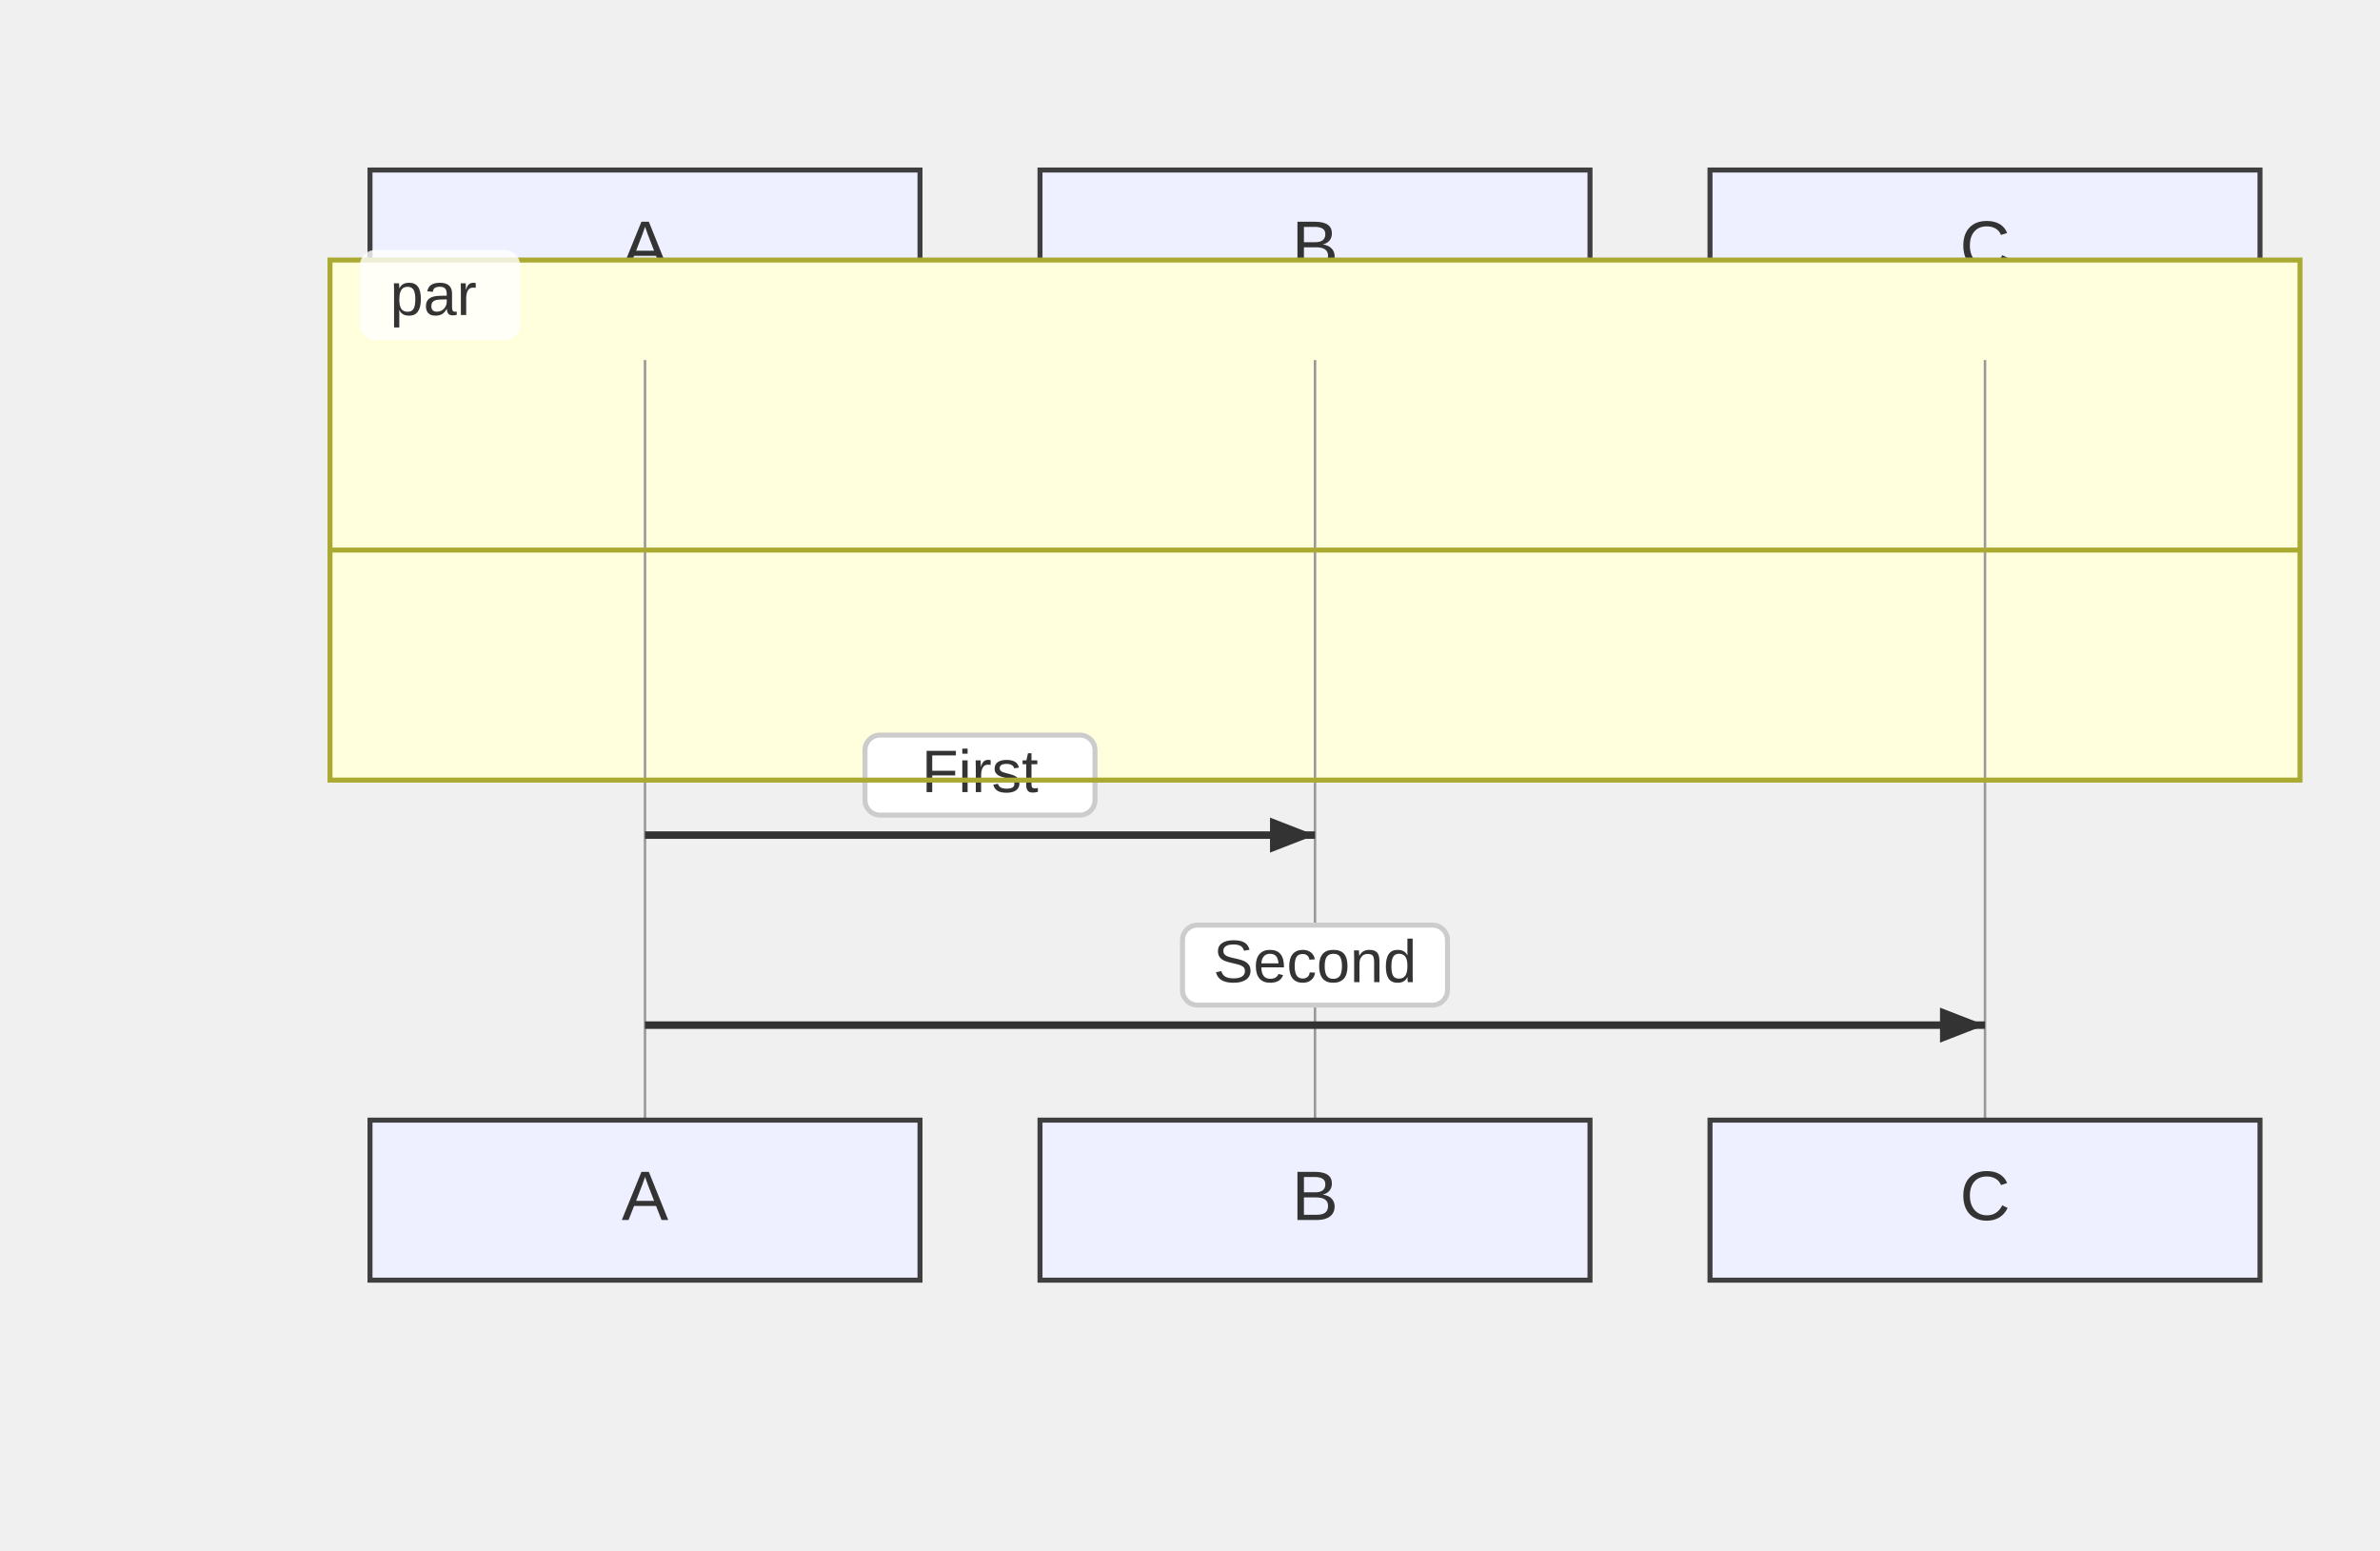
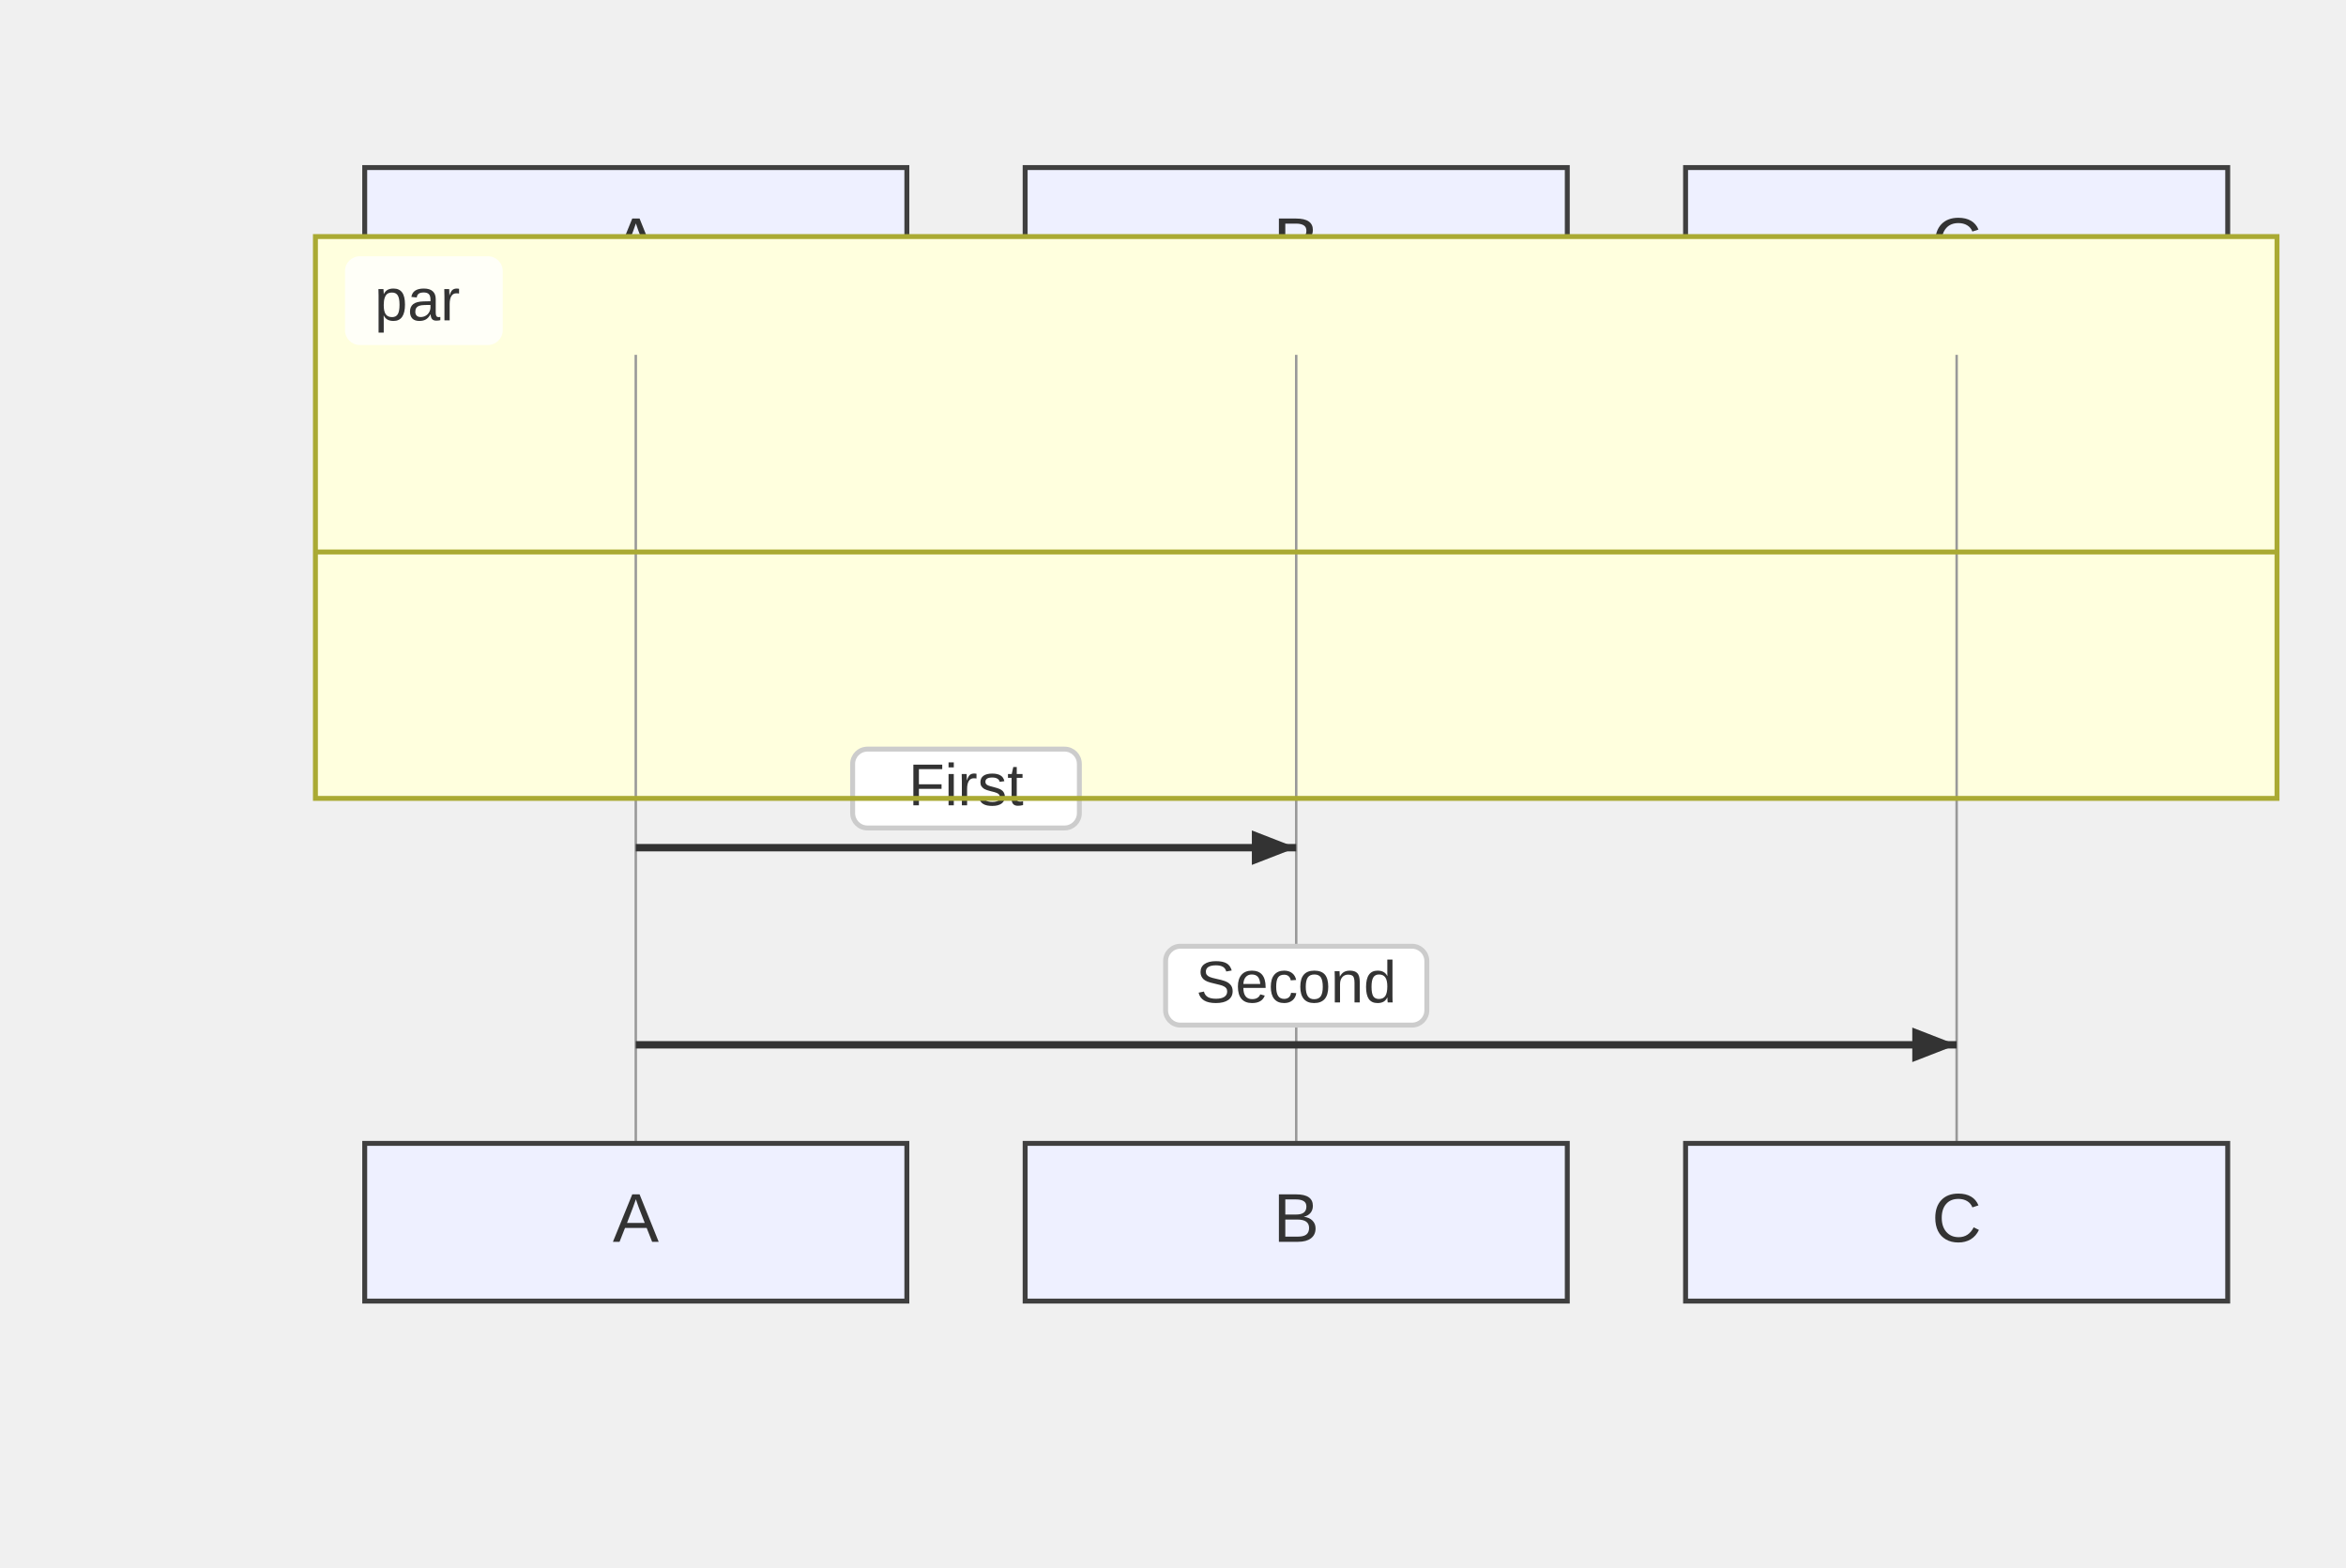
- <svg xmlns="http://www.w3.org/2000/svg" width="476" height="310" viewBox="-50 -10 476 310">
+ <svg xmlns="http://www.w3.org/2000/svg" width="476" height="318" viewBox="-50 -10 476 318">
  <style>
    .node-shape { fill: #eef0ff; stroke: #3f3f3f; stroke-width: 1px; }
    .node-label { fill: #333; font-family: Arial, sans-serif; font-size: 14px; }
    .edge-path { stroke: #555555; stroke-width: 2px; fill: none; }
    .edge-label-bg { fill: rgba(232,232,232, 0.8); opacity: 0.5; }
    .edge-label-text { fill: #333; font-family: Arial, sans-serif; font-size: 12px; }

    /* Cluster (flowchart + sequence blocks) */
    .cluster-bg { fill: #ffffde; }
    .cluster-border { fill: none; stroke: #aaaa33; stroke-width: 1px; }
    .cluster-title-bg { fill: rgba(255,255,255,0.8); }
    .cluster-label-text { fill: #333; font-family: Arial, sans-serif; font-size: 12px; }

    /* Notes */
    .note { fill: #fff5ad; stroke: #aaaa33; stroke-width: 1px; }
    .note-text { fill: #333; font-family: Arial, sans-serif; font-size: 12px; }

    /* Sequence-specific add-ons (safe for flowcharts too) */
    .actor-rect { fill: #eaeaea; stroke: #666; stroke-width: 1.5px; }
    .actor-label { fill: #111; font-family: Arial, sans-serif; font-size: 16px; }
    .lifeline { stroke: #999; stroke-width: 0.5px; }
    .activation { fill: #f4f4f4; stroke: #666; stroke-width: 1px; }
    .msg-line { stroke: #333; stroke-width: 1.5px; fill: none; }
    .msg-line.dotted { stroke-dasharray: 2 2; }
    .msg-line.thick { stroke-width: 3px; }
    .msg-label { fill: #333; font-family: Arial, sans-serif; font-size: 12px; dominant-baseline: middle; }
    .msg-label-bg { fill: #ffffff; stroke: #cccccc; stroke-width: 1px; rx: 3; }
  </style>
  <g class="actor" transform="translate(24,24)">
    <rect class="node-shape" width="110" height="32" rx="0" />
    <text class="node-label" x="55" y="16" text-anchor="middle" dominant-baseline="middle">A</text>
  </g>
  <g class="actor" transform="translate(158,24)">
    <rect class="node-shape" width="110" height="32" rx="0" />
    <text class="node-label" x="55" y="16" text-anchor="middle" dominant-baseline="middle">B</text>
  </g>
  <g class="actor" transform="translate(292,24)">
    <rect class="node-shape" width="110" height="32" rx="0" />
    <text class="node-label" x="55" y="16" text-anchor="middle" dominant-baseline="middle">C</text>
  </g>
-   <g class="cluster-bg-layer" transform="translate(16,42)">
-     <rect class="cluster-bg" x="0" y="0" width="394" height="104" rx="0" />
+   <g class="cluster-bg-layer" transform="translate(14,38)">
+     <rect class="cluster-bg" x="0" y="0" width="398" height="114" rx="0" />
  </g>
-   <line class="lifeline" x1="79" y1="62" x2="79" y2="214" />
-   <line class="lifeline" x1="213" y1="62" x2="213" y2="214" />
-   <line class="lifeline" x1="347" y1="62" x2="347" y2="214" />
-   <path class="msg-line solid" d="M 79 157 L 213 157" />
-   <path d="M213,157 L204,160.5 L204,153.5 Z" fill="#333" />
-   <rect class="msg-label-bg" x="123" y="137" width="46" height="16" rx="3" />
-   <text class="msg-label" x="146" y="145" text-anchor="middle">First</text>
-   <path class="msg-line solid" d="M 79 195 L 347 195" />
-   <path d="M347,195 L338,198.5 L338,191.5 Z" fill="#333" />
-   <rect class="msg-label-bg" x="186.5" y="175" width="53" height="16" rx="3" />
-   <text class="msg-label" x="213" y="183" text-anchor="middle">Second</text>
-   <g class="cluster-overlay" transform="translate(16,42)">
-     <rect class="cluster-border" x="0" y="0" width="394" height="104" rx="0" />
-     <rect class="cluster-title-bg" x="6" y="-2" width="32" height="18" rx="3" />
-     <text class="cluster-label-text" x="12" y="11" text-anchor="start">par</text>
-     <line x1="0" y1="58" x2="394" y2="58" class="cluster-border" />
+   <line class="lifeline" x1="79" y1="62" x2="79" y2="222" />
+   <line class="lifeline" x1="213" y1="62" x2="213" y2="222" />
+   <line class="lifeline" x1="347" y1="62" x2="347" y2="222" />
+   <path class="msg-line solid" d="M 79 162 L 213 162" />
+   <path d="M213,162 L204,165.5 L204,158.5 Z" fill="#333" />
+   <rect class="msg-label-bg" x="123" y="142" width="46" height="16" rx="3" />
+   <text class="msg-label" x="146" y="150" text-anchor="middle">First</text>
+   <path class="msg-line solid" d="M 79 202 L 347 202" />
+   <path d="M347,202 L338,205.5 L338,198.5 Z" fill="#333" />
+   <rect class="msg-label-bg" x="186.5" y="182" width="53" height="16" rx="3" />
+   <text class="msg-label" x="213" y="190" text-anchor="middle">Second</text>
+   <g class="cluster-overlay" transform="translate(14,38)">
+     <rect class="cluster-border" x="0" y="0" width="398" height="114" rx="0" />
+     <rect class="cluster-title-bg" x="6" y="4" width="32" height="18" rx="3" />
+     <text class="cluster-label-text" x="12" y="17" text-anchor="start">par</text>
+     <line x1="0" y1="64" x2="398" y2="64" class="cluster-border" />
  </g>
-   <g class="actor" transform="translate(24,214)">
+   <g class="actor" transform="translate(24,222)">
    <rect class="node-shape" width="110" height="32" rx="0" />
    <text class="node-label" x="55" y="16" text-anchor="middle" dominant-baseline="middle">A</text>
  </g>
-   <g class="actor" transform="translate(158,214)">
+   <g class="actor" transform="translate(158,222)">
    <rect class="node-shape" width="110" height="32" rx="0" />
    <text class="node-label" x="55" y="16" text-anchor="middle" dominant-baseline="middle">B</text>
  </g>
-   <g class="actor" transform="translate(292,214)">
+   <g class="actor" transform="translate(292,222)">
    <rect class="node-shape" width="110" height="32" rx="0" />
    <text class="node-label" x="55" y="16" text-anchor="middle" dominant-baseline="middle">C</text>
  </g>
</svg>
